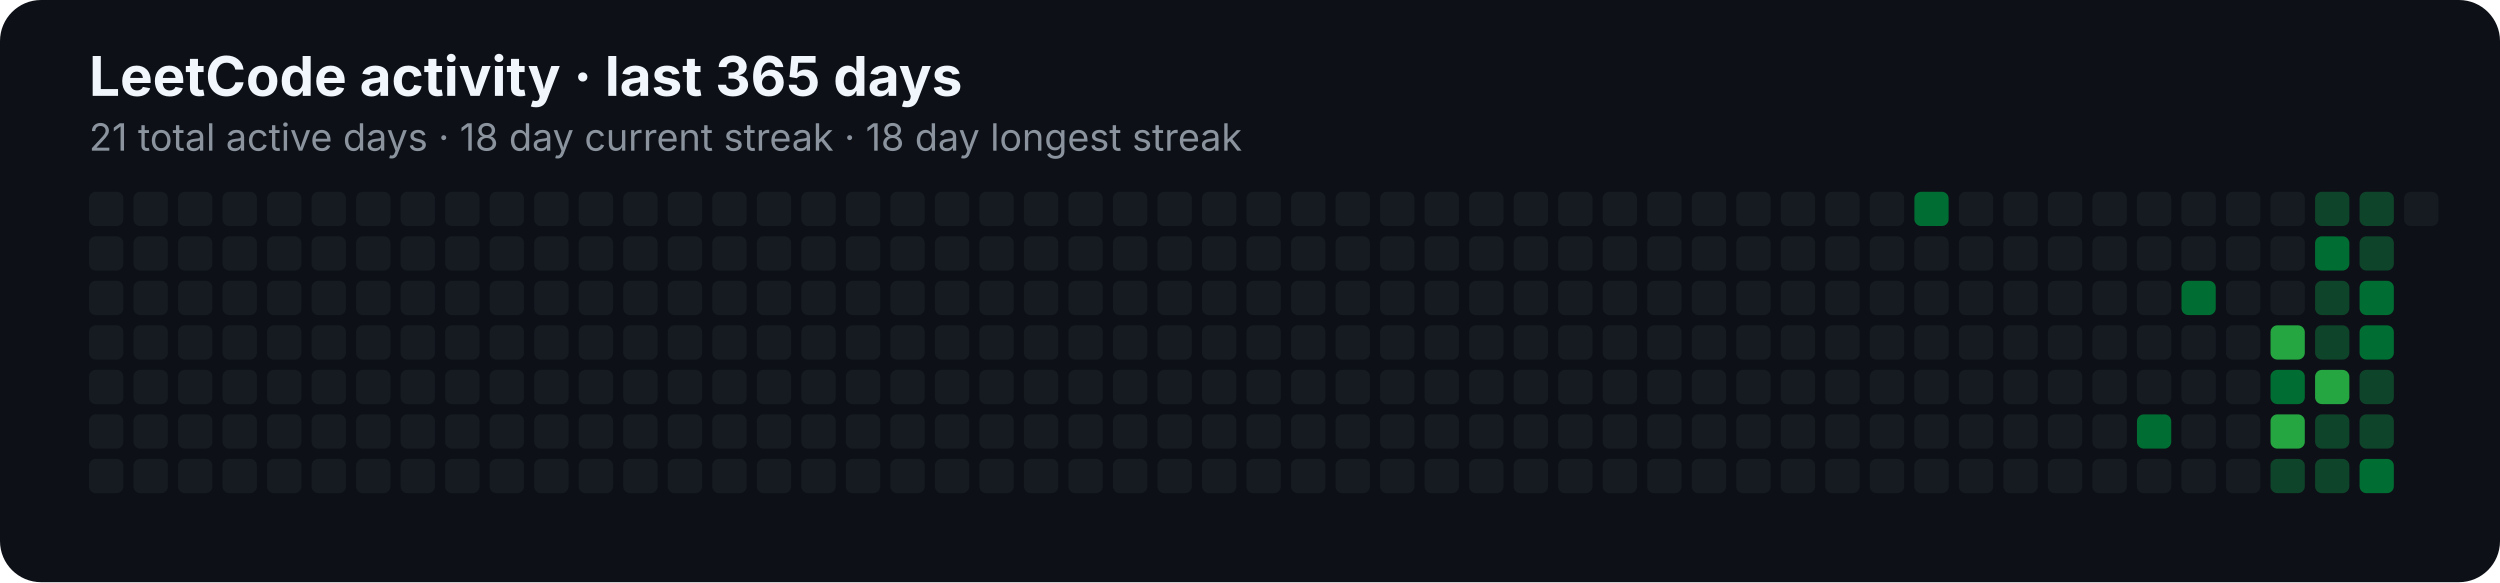
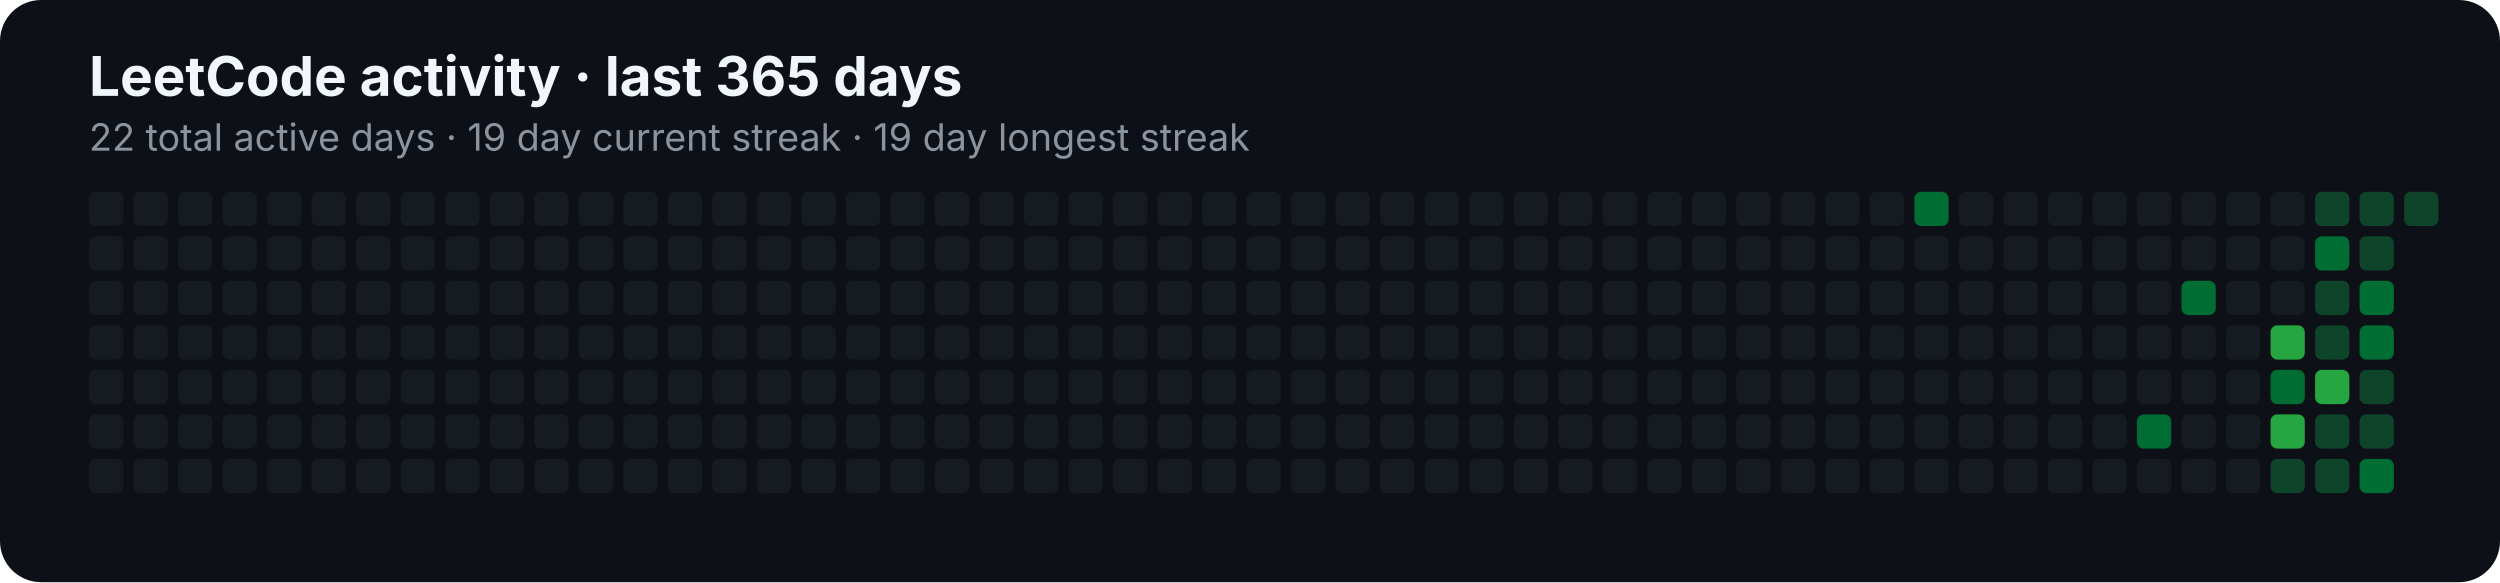
<svg xmlns="http://www.w3.org/2000/svg" width="730" height="170" role="img" aria-label="LeetCode activity over the last 365 days">
  <rect width="100%" height="100%" rx="12" fill="#0d1117" />
  <style>text{font-family:-apple-system,BlinkMacSystemFont,Segoe UI,sans-serif;fill:#8b949e}.h{font-size:16px;font-weight:650;fill:#f0f6fc}.s{font-size:11px}</style>
  <text x="26" y="28" class="h">LeetCode activity · last 365 days</text>
-   <text x="26" y="44" class="s">21 total active days · 18 day current streak · 18 day longest streak</text>
+   <text x="26" y="44" class="s">22 total active days · 19 day current streak · 19 day longest streak</text>
  <rect x="26" y="56" width="10" height="10" rx="2" fill="#161b22" />
  <rect x="26" y="69" width="10" height="10" rx="2" fill="#161b22" />
  <rect x="26" y="82" width="10" height="10" rx="2" fill="#161b22" />
  <rect x="26" y="95" width="10" height="10" rx="2" fill="#161b22" />
  <rect x="26" y="108" width="10" height="10" rx="2" fill="#161b22" />
  <rect x="26" y="121" width="10" height="10" rx="2" fill="#161b22" />
  <rect x="26" y="134" width="10" height="10" rx="2" fill="#161b22" />
  <rect x="39" y="56" width="10" height="10" rx="2" fill="#161b22" />
  <rect x="39" y="69" width="10" height="10" rx="2" fill="#161b22" />
  <rect x="39" y="82" width="10" height="10" rx="2" fill="#161b22" />
  <rect x="39" y="95" width="10" height="10" rx="2" fill="#161b22" />
  <rect x="39" y="108" width="10" height="10" rx="2" fill="#161b22" />
  <rect x="39" y="121" width="10" height="10" rx="2" fill="#161b22" />
  <rect x="39" y="134" width="10" height="10" rx="2" fill="#161b22" />
  <rect x="52" y="56" width="10" height="10" rx="2" fill="#161b22" />
  <rect x="52" y="69" width="10" height="10" rx="2" fill="#161b22" />
  <rect x="52" y="82" width="10" height="10" rx="2" fill="#161b22" />
  <rect x="52" y="95" width="10" height="10" rx="2" fill="#161b22" />
  <rect x="52" y="108" width="10" height="10" rx="2" fill="#161b22" />
  <rect x="52" y="121" width="10" height="10" rx="2" fill="#161b22" />
  <rect x="52" y="134" width="10" height="10" rx="2" fill="#161b22" />
  <rect x="65" y="56" width="10" height="10" rx="2" fill="#161b22" />
  <rect x="65" y="69" width="10" height="10" rx="2" fill="#161b22" />
  <rect x="65" y="82" width="10" height="10" rx="2" fill="#161b22" />
  <rect x="65" y="95" width="10" height="10" rx="2" fill="#161b22" />
  <rect x="65" y="108" width="10" height="10" rx="2" fill="#161b22" />
  <rect x="65" y="121" width="10" height="10" rx="2" fill="#161b22" />
  <rect x="65" y="134" width="10" height="10" rx="2" fill="#161b22" />
  <rect x="78" y="56" width="10" height="10" rx="2" fill="#161b22" />
  <rect x="78" y="69" width="10" height="10" rx="2" fill="#161b22" />
  <rect x="78" y="82" width="10" height="10" rx="2" fill="#161b22" />
  <rect x="78" y="95" width="10" height="10" rx="2" fill="#161b22" />
  <rect x="78" y="108" width="10" height="10" rx="2" fill="#161b22" />
  <rect x="78" y="121" width="10" height="10" rx="2" fill="#161b22" />
  <rect x="78" y="134" width="10" height="10" rx="2" fill="#161b22" />
  <rect x="91" y="56" width="10" height="10" rx="2" fill="#161b22" />
  <rect x="91" y="69" width="10" height="10" rx="2" fill="#161b22" />
  <rect x="91" y="82" width="10" height="10" rx="2" fill="#161b22" />
  <rect x="91" y="95" width="10" height="10" rx="2" fill="#161b22" />
  <rect x="91" y="108" width="10" height="10" rx="2" fill="#161b22" />
  <rect x="91" y="121" width="10" height="10" rx="2" fill="#161b22" />
  <rect x="91" y="134" width="10" height="10" rx="2" fill="#161b22" />
  <rect x="104" y="56" width="10" height="10" rx="2" fill="#161b22" />
  <rect x="104" y="69" width="10" height="10" rx="2" fill="#161b22" />
  <rect x="104" y="82" width="10" height="10" rx="2" fill="#161b22" />
  <rect x="104" y="95" width="10" height="10" rx="2" fill="#161b22" />
  <rect x="104" y="108" width="10" height="10" rx="2" fill="#161b22" />
  <rect x="104" y="121" width="10" height="10" rx="2" fill="#161b22" />
  <rect x="104" y="134" width="10" height="10" rx="2" fill="#161b22" />
  <rect x="117" y="56" width="10" height="10" rx="2" fill="#161b22" />
  <rect x="117" y="69" width="10" height="10" rx="2" fill="#161b22" />
  <rect x="117" y="82" width="10" height="10" rx="2" fill="#161b22" />
  <rect x="117" y="95" width="10" height="10" rx="2" fill="#161b22" />
  <rect x="117" y="108" width="10" height="10" rx="2" fill="#161b22" />
  <rect x="117" y="121" width="10" height="10" rx="2" fill="#161b22" />
  <rect x="117" y="134" width="10" height="10" rx="2" fill="#161b22" />
  <rect x="130" y="56" width="10" height="10" rx="2" fill="#161b22" />
  <rect x="130" y="69" width="10" height="10" rx="2" fill="#161b22" />
  <rect x="130" y="82" width="10" height="10" rx="2" fill="#161b22" />
  <rect x="130" y="95" width="10" height="10" rx="2" fill="#161b22" />
  <rect x="130" y="108" width="10" height="10" rx="2" fill="#161b22" />
  <rect x="130" y="121" width="10" height="10" rx="2" fill="#161b22" />
  <rect x="130" y="134" width="10" height="10" rx="2" fill="#161b22" />
  <rect x="143" y="56" width="10" height="10" rx="2" fill="#161b22" />
  <rect x="143" y="69" width="10" height="10" rx="2" fill="#161b22" />
  <rect x="143" y="82" width="10" height="10" rx="2" fill="#161b22" />
  <rect x="143" y="95" width="10" height="10" rx="2" fill="#161b22" />
  <rect x="143" y="108" width="10" height="10" rx="2" fill="#161b22" />
  <rect x="143" y="121" width="10" height="10" rx="2" fill="#161b22" />
  <rect x="143" y="134" width="10" height="10" rx="2" fill="#161b22" />
  <rect x="156" y="56" width="10" height="10" rx="2" fill="#161b22" />
  <rect x="156" y="69" width="10" height="10" rx="2" fill="#161b22" />
  <rect x="156" y="82" width="10" height="10" rx="2" fill="#161b22" />
  <rect x="156" y="95" width="10" height="10" rx="2" fill="#161b22" />
  <rect x="156" y="108" width="10" height="10" rx="2" fill="#161b22" />
  <rect x="156" y="121" width="10" height="10" rx="2" fill="#161b22" />
  <rect x="156" y="134" width="10" height="10" rx="2" fill="#161b22" />
  <rect x="169" y="56" width="10" height="10" rx="2" fill="#161b22" />
  <rect x="169" y="69" width="10" height="10" rx="2" fill="#161b22" />
  <rect x="169" y="82" width="10" height="10" rx="2" fill="#161b22" />
  <rect x="169" y="95" width="10" height="10" rx="2" fill="#161b22" />
  <rect x="169" y="108" width="10" height="10" rx="2" fill="#161b22" />
  <rect x="169" y="121" width="10" height="10" rx="2" fill="#161b22" />
  <rect x="169" y="134" width="10" height="10" rx="2" fill="#161b22" />
  <rect x="182" y="56" width="10" height="10" rx="2" fill="#161b22" />
  <rect x="182" y="69" width="10" height="10" rx="2" fill="#161b22" />
  <rect x="182" y="82" width="10" height="10" rx="2" fill="#161b22" />
  <rect x="182" y="95" width="10" height="10" rx="2" fill="#161b22" />
  <rect x="182" y="108" width="10" height="10" rx="2" fill="#161b22" />
  <rect x="182" y="121" width="10" height="10" rx="2" fill="#161b22" />
  <rect x="182" y="134" width="10" height="10" rx="2" fill="#161b22" />
  <rect x="195" y="56" width="10" height="10" rx="2" fill="#161b22" />
  <rect x="195" y="69" width="10" height="10" rx="2" fill="#161b22" />
  <rect x="195" y="82" width="10" height="10" rx="2" fill="#161b22" />
  <rect x="195" y="95" width="10" height="10" rx="2" fill="#161b22" />
  <rect x="195" y="108" width="10" height="10" rx="2" fill="#161b22" />
  <rect x="195" y="121" width="10" height="10" rx="2" fill="#161b22" />
  <rect x="195" y="134" width="10" height="10" rx="2" fill="#161b22" />
  <rect x="208" y="56" width="10" height="10" rx="2" fill="#161b22" />
  <rect x="208" y="69" width="10" height="10" rx="2" fill="#161b22" />
  <rect x="208" y="82" width="10" height="10" rx="2" fill="#161b22" />
  <rect x="208" y="95" width="10" height="10" rx="2" fill="#161b22" />
  <rect x="208" y="108" width="10" height="10" rx="2" fill="#161b22" />
  <rect x="208" y="121" width="10" height="10" rx="2" fill="#161b22" />
  <rect x="208" y="134" width="10" height="10" rx="2" fill="#161b22" />
  <rect x="221" y="56" width="10" height="10" rx="2" fill="#161b22" />
  <rect x="221" y="69" width="10" height="10" rx="2" fill="#161b22" />
  <rect x="221" y="82" width="10" height="10" rx="2" fill="#161b22" />
  <rect x="221" y="95" width="10" height="10" rx="2" fill="#161b22" />
  <rect x="221" y="108" width="10" height="10" rx="2" fill="#161b22" />
  <rect x="221" y="121" width="10" height="10" rx="2" fill="#161b22" />
  <rect x="221" y="134" width="10" height="10" rx="2" fill="#161b22" />
  <rect x="234" y="56" width="10" height="10" rx="2" fill="#161b22" />
  <rect x="234" y="69" width="10" height="10" rx="2" fill="#161b22" />
  <rect x="234" y="82" width="10" height="10" rx="2" fill="#161b22" />
  <rect x="234" y="95" width="10" height="10" rx="2" fill="#161b22" />
  <rect x="234" y="108" width="10" height="10" rx="2" fill="#161b22" />
  <rect x="234" y="121" width="10" height="10" rx="2" fill="#161b22" />
  <rect x="234" y="134" width="10" height="10" rx="2" fill="#161b22" />
  <rect x="247" y="56" width="10" height="10" rx="2" fill="#161b22" />
  <rect x="247" y="69" width="10" height="10" rx="2" fill="#161b22" />
  <rect x="247" y="82" width="10" height="10" rx="2" fill="#161b22" />
  <rect x="247" y="95" width="10" height="10" rx="2" fill="#161b22" />
  <rect x="247" y="108" width="10" height="10" rx="2" fill="#161b22" />
  <rect x="247" y="121" width="10" height="10" rx="2" fill="#161b22" />
  <rect x="247" y="134" width="10" height="10" rx="2" fill="#161b22" />
  <rect x="260" y="56" width="10" height="10" rx="2" fill="#161b22" />
  <rect x="260" y="69" width="10" height="10" rx="2" fill="#161b22" />
  <rect x="260" y="82" width="10" height="10" rx="2" fill="#161b22" />
  <rect x="260" y="95" width="10" height="10" rx="2" fill="#161b22" />
  <rect x="260" y="108" width="10" height="10" rx="2" fill="#161b22" />
  <rect x="260" y="121" width="10" height="10" rx="2" fill="#161b22" />
  <rect x="260" y="134" width="10" height="10" rx="2" fill="#161b22" />
  <rect x="273" y="56" width="10" height="10" rx="2" fill="#161b22" />
  <rect x="273" y="69" width="10" height="10" rx="2" fill="#161b22" />
  <rect x="273" y="82" width="10" height="10" rx="2" fill="#161b22" />
  <rect x="273" y="95" width="10" height="10" rx="2" fill="#161b22" />
  <rect x="273" y="108" width="10" height="10" rx="2" fill="#161b22" />
  <rect x="273" y="121" width="10" height="10" rx="2" fill="#161b22" />
  <rect x="273" y="134" width="10" height="10" rx="2" fill="#161b22" />
  <rect x="286" y="56" width="10" height="10" rx="2" fill="#161b22" />
  <rect x="286" y="69" width="10" height="10" rx="2" fill="#161b22" />
  <rect x="286" y="82" width="10" height="10" rx="2" fill="#161b22" />
  <rect x="286" y="95" width="10" height="10" rx="2" fill="#161b22" />
  <rect x="286" y="108" width="10" height="10" rx="2" fill="#161b22" />
  <rect x="286" y="121" width="10" height="10" rx="2" fill="#161b22" />
  <rect x="286" y="134" width="10" height="10" rx="2" fill="#161b22" />
  <rect x="299" y="56" width="10" height="10" rx="2" fill="#161b22" />
  <rect x="299" y="69" width="10" height="10" rx="2" fill="#161b22" />
  <rect x="299" y="82" width="10" height="10" rx="2" fill="#161b22" />
  <rect x="299" y="95" width="10" height="10" rx="2" fill="#161b22" />
  <rect x="299" y="108" width="10" height="10" rx="2" fill="#161b22" />
  <rect x="299" y="121" width="10" height="10" rx="2" fill="#161b22" />
  <rect x="299" y="134" width="10" height="10" rx="2" fill="#161b22" />
  <rect x="312" y="56" width="10" height="10" rx="2" fill="#161b22" />
  <rect x="312" y="69" width="10" height="10" rx="2" fill="#161b22" />
  <rect x="312" y="82" width="10" height="10" rx="2" fill="#161b22" />
  <rect x="312" y="95" width="10" height="10" rx="2" fill="#161b22" />
  <rect x="312" y="108" width="10" height="10" rx="2" fill="#161b22" />
  <rect x="312" y="121" width="10" height="10" rx="2" fill="#161b22" />
  <rect x="312" y="134" width="10" height="10" rx="2" fill="#161b22" />
  <rect x="325" y="56" width="10" height="10" rx="2" fill="#161b22" />
  <rect x="325" y="69" width="10" height="10" rx="2" fill="#161b22" />
  <rect x="325" y="82" width="10" height="10" rx="2" fill="#161b22" />
  <rect x="325" y="95" width="10" height="10" rx="2" fill="#161b22" />
  <rect x="325" y="108" width="10" height="10" rx="2" fill="#161b22" />
  <rect x="325" y="121" width="10" height="10" rx="2" fill="#161b22" />
  <rect x="325" y="134" width="10" height="10" rx="2" fill="#161b22" />
  <rect x="338" y="56" width="10" height="10" rx="2" fill="#161b22" />
  <rect x="338" y="69" width="10" height="10" rx="2" fill="#161b22" />
  <rect x="338" y="82" width="10" height="10" rx="2" fill="#161b22" />
  <rect x="338" y="95" width="10" height="10" rx="2" fill="#161b22" />
  <rect x="338" y="108" width="10" height="10" rx="2" fill="#161b22" />
  <rect x="338" y="121" width="10" height="10" rx="2" fill="#161b22" />
  <rect x="338" y="134" width="10" height="10" rx="2" fill="#161b22" />
  <rect x="351" y="56" width="10" height="10" rx="2" fill="#161b22" />
  <rect x="351" y="69" width="10" height="10" rx="2" fill="#161b22" />
  <rect x="351" y="82" width="10" height="10" rx="2" fill="#161b22" />
  <rect x="351" y="95" width="10" height="10" rx="2" fill="#161b22" />
  <rect x="351" y="108" width="10" height="10" rx="2" fill="#161b22" />
  <rect x="351" y="121" width="10" height="10" rx="2" fill="#161b22" />
  <rect x="351" y="134" width="10" height="10" rx="2" fill="#161b22" />
  <rect x="364" y="56" width="10" height="10" rx="2" fill="#161b22" />
  <rect x="364" y="69" width="10" height="10" rx="2" fill="#161b22" />
  <rect x="364" y="82" width="10" height="10" rx="2" fill="#161b22" />
  <rect x="364" y="95" width="10" height="10" rx="2" fill="#161b22" />
  <rect x="364" y="108" width="10" height="10" rx="2" fill="#161b22" />
  <rect x="364" y="121" width="10" height="10" rx="2" fill="#161b22" />
  <rect x="364" y="134" width="10" height="10" rx="2" fill="#161b22" />
  <rect x="377" y="56" width="10" height="10" rx="2" fill="#161b22" />
  <rect x="377" y="69" width="10" height="10" rx="2" fill="#161b22" />
  <rect x="377" y="82" width="10" height="10" rx="2" fill="#161b22" />
  <rect x="377" y="95" width="10" height="10" rx="2" fill="#161b22" />
  <rect x="377" y="108" width="10" height="10" rx="2" fill="#161b22" />
  <rect x="377" y="121" width="10" height="10" rx="2" fill="#161b22" />
  <rect x="377" y="134" width="10" height="10" rx="2" fill="#161b22" />
  <rect x="390" y="56" width="10" height="10" rx="2" fill="#161b22" />
  <rect x="390" y="69" width="10" height="10" rx="2" fill="#161b22" />
  <rect x="390" y="82" width="10" height="10" rx="2" fill="#161b22" />
  <rect x="390" y="95" width="10" height="10" rx="2" fill="#161b22" />
  <rect x="390" y="108" width="10" height="10" rx="2" fill="#161b22" />
  <rect x="390" y="121" width="10" height="10" rx="2" fill="#161b22" />
  <rect x="390" y="134" width="10" height="10" rx="2" fill="#161b22" />
  <rect x="403" y="56" width="10" height="10" rx="2" fill="#161b22" />
  <rect x="403" y="69" width="10" height="10" rx="2" fill="#161b22" />
  <rect x="403" y="82" width="10" height="10" rx="2" fill="#161b22" />
  <rect x="403" y="95" width="10" height="10" rx="2" fill="#161b22" />
  <rect x="403" y="108" width="10" height="10" rx="2" fill="#161b22" />
  <rect x="403" y="121" width="10" height="10" rx="2" fill="#161b22" />
  <rect x="403" y="134" width="10" height="10" rx="2" fill="#161b22" />
  <rect x="416" y="56" width="10" height="10" rx="2" fill="#161b22" />
  <rect x="416" y="69" width="10" height="10" rx="2" fill="#161b22" />
  <rect x="416" y="82" width="10" height="10" rx="2" fill="#161b22" />
  <rect x="416" y="95" width="10" height="10" rx="2" fill="#161b22" />
  <rect x="416" y="108" width="10" height="10" rx="2" fill="#161b22" />
  <rect x="416" y="121" width="10" height="10" rx="2" fill="#161b22" />
  <rect x="416" y="134" width="10" height="10" rx="2" fill="#161b22" />
  <rect x="429" y="56" width="10" height="10" rx="2" fill="#161b22" />
  <rect x="429" y="69" width="10" height="10" rx="2" fill="#161b22" />
  <rect x="429" y="82" width="10" height="10" rx="2" fill="#161b22" />
  <rect x="429" y="95" width="10" height="10" rx="2" fill="#161b22" />
  <rect x="429" y="108" width="10" height="10" rx="2" fill="#161b22" />
  <rect x="429" y="121" width="10" height="10" rx="2" fill="#161b22" />
  <rect x="429" y="134" width="10" height="10" rx="2" fill="#161b22" />
  <rect x="442" y="56" width="10" height="10" rx="2" fill="#161b22" />
  <rect x="442" y="69" width="10" height="10" rx="2" fill="#161b22" />
  <rect x="442" y="82" width="10" height="10" rx="2" fill="#161b22" />
  <rect x="442" y="95" width="10" height="10" rx="2" fill="#161b22" />
  <rect x="442" y="108" width="10" height="10" rx="2" fill="#161b22" />
  <rect x="442" y="121" width="10" height="10" rx="2" fill="#161b22" />
  <rect x="442" y="134" width="10" height="10" rx="2" fill="#161b22" />
  <rect x="455" y="56" width="10" height="10" rx="2" fill="#161b22" />
  <rect x="455" y="69" width="10" height="10" rx="2" fill="#161b22" />
  <rect x="455" y="82" width="10" height="10" rx="2" fill="#161b22" />
  <rect x="455" y="95" width="10" height="10" rx="2" fill="#161b22" />
  <rect x="455" y="108" width="10" height="10" rx="2" fill="#161b22" />
  <rect x="455" y="121" width="10" height="10" rx="2" fill="#161b22" />
  <rect x="455" y="134" width="10" height="10" rx="2" fill="#161b22" />
  <rect x="468" y="56" width="10" height="10" rx="2" fill="#161b22" />
  <rect x="468" y="69" width="10" height="10" rx="2" fill="#161b22" />
  <rect x="468" y="82" width="10" height="10" rx="2" fill="#161b22" />
  <rect x="468" y="95" width="10" height="10" rx="2" fill="#161b22" />
  <rect x="468" y="108" width="10" height="10" rx="2" fill="#161b22" />
  <rect x="468" y="121" width="10" height="10" rx="2" fill="#161b22" />
  <rect x="468" y="134" width="10" height="10" rx="2" fill="#161b22" />
  <rect x="481" y="56" width="10" height="10" rx="2" fill="#161b22" />
  <rect x="481" y="69" width="10" height="10" rx="2" fill="#161b22" />
  <rect x="481" y="82" width="10" height="10" rx="2" fill="#161b22" />
  <rect x="481" y="95" width="10" height="10" rx="2" fill="#161b22" />
  <rect x="481" y="108" width="10" height="10" rx="2" fill="#161b22" />
  <rect x="481" y="121" width="10" height="10" rx="2" fill="#161b22" />
  <rect x="481" y="134" width="10" height="10" rx="2" fill="#161b22" />
  <rect x="494" y="56" width="10" height="10" rx="2" fill="#161b22" />
  <rect x="494" y="69" width="10" height="10" rx="2" fill="#161b22" />
  <rect x="494" y="82" width="10" height="10" rx="2" fill="#161b22" />
  <rect x="494" y="95" width="10" height="10" rx="2" fill="#161b22" />
  <rect x="494" y="108" width="10" height="10" rx="2" fill="#161b22" />
  <rect x="494" y="121" width="10" height="10" rx="2" fill="#161b22" />
  <rect x="494" y="134" width="10" height="10" rx="2" fill="#161b22" />
  <rect x="507" y="56" width="10" height="10" rx="2" fill="#161b22" />
  <rect x="507" y="69" width="10" height="10" rx="2" fill="#161b22" />
  <rect x="507" y="82" width="10" height="10" rx="2" fill="#161b22" />
  <rect x="507" y="95" width="10" height="10" rx="2" fill="#161b22" />
  <rect x="507" y="108" width="10" height="10" rx="2" fill="#161b22" />
  <rect x="507" y="121" width="10" height="10" rx="2" fill="#161b22" />
  <rect x="507" y="134" width="10" height="10" rx="2" fill="#161b22" />
  <rect x="520" y="56" width="10" height="10" rx="2" fill="#161b22" />
  <rect x="520" y="69" width="10" height="10" rx="2" fill="#161b22" />
  <rect x="520" y="82" width="10" height="10" rx="2" fill="#161b22" />
  <rect x="520" y="95" width="10" height="10" rx="2" fill="#161b22" />
  <rect x="520" y="108" width="10" height="10" rx="2" fill="#161b22" />
  <rect x="520" y="121" width="10" height="10" rx="2" fill="#161b22" />
  <rect x="520" y="134" width="10" height="10" rx="2" fill="#161b22" />
  <rect x="533" y="56" width="10" height="10" rx="2" fill="#161b22" />
  <rect x="533" y="69" width="10" height="10" rx="2" fill="#161b22" />
  <rect x="533" y="82" width="10" height="10" rx="2" fill="#161b22" />
  <rect x="533" y="95" width="10" height="10" rx="2" fill="#161b22" />
  <rect x="533" y="108" width="10" height="10" rx="2" fill="#161b22" />
  <rect x="533" y="121" width="10" height="10" rx="2" fill="#161b22" />
  <rect x="533" y="134" width="10" height="10" rx="2" fill="#161b22" />
  <rect x="546" y="56" width="10" height="10" rx="2" fill="#161b22" />
  <rect x="546" y="69" width="10" height="10" rx="2" fill="#161b22" />
  <rect x="546" y="82" width="10" height="10" rx="2" fill="#161b22" />
  <rect x="546" y="95" width="10" height="10" rx="2" fill="#161b22" />
  <rect x="546" y="108" width="10" height="10" rx="2" fill="#161b22" />
  <rect x="546" y="121" width="10" height="10" rx="2" fill="#161b22" />
  <rect x="546" y="134" width="10" height="10" rx="2" fill="#161b22" />
  <rect x="559" y="56" width="10" height="10" rx="2" fill="#006d32" />
  <rect x="559" y="69" width="10" height="10" rx="2" fill="#161b22" />
  <rect x="559" y="82" width="10" height="10" rx="2" fill="#161b22" />
  <rect x="559" y="95" width="10" height="10" rx="2" fill="#161b22" />
  <rect x="559" y="108" width="10" height="10" rx="2" fill="#161b22" />
  <rect x="559" y="121" width="10" height="10" rx="2" fill="#161b22" />
  <rect x="559" y="134" width="10" height="10" rx="2" fill="#161b22" />
  <rect x="572" y="56" width="10" height="10" rx="2" fill="#161b22" />
  <rect x="572" y="69" width="10" height="10" rx="2" fill="#161b22" />
  <rect x="572" y="82" width="10" height="10" rx="2" fill="#161b22" />
  <rect x="572" y="95" width="10" height="10" rx="2" fill="#161b22" />
  <rect x="572" y="108" width="10" height="10" rx="2" fill="#161b22" />
  <rect x="572" y="121" width="10" height="10" rx="2" fill="#161b22" />
  <rect x="572" y="134" width="10" height="10" rx="2" fill="#161b22" />
  <rect x="585" y="56" width="10" height="10" rx="2" fill="#161b22" />
  <rect x="585" y="69" width="10" height="10" rx="2" fill="#161b22" />
  <rect x="585" y="82" width="10" height="10" rx="2" fill="#161b22" />
  <rect x="585" y="95" width="10" height="10" rx="2" fill="#161b22" />
  <rect x="585" y="108" width="10" height="10" rx="2" fill="#161b22" />
  <rect x="585" y="121" width="10" height="10" rx="2" fill="#161b22" />
  <rect x="585" y="134" width="10" height="10" rx="2" fill="#161b22" />
  <rect x="598" y="56" width="10" height="10" rx="2" fill="#161b22" />
  <rect x="598" y="69" width="10" height="10" rx="2" fill="#161b22" />
  <rect x="598" y="82" width="10" height="10" rx="2" fill="#161b22" />
  <rect x="598" y="95" width="10" height="10" rx="2" fill="#161b22" />
  <rect x="598" y="108" width="10" height="10" rx="2" fill="#161b22" />
  <rect x="598" y="121" width="10" height="10" rx="2" fill="#161b22" />
  <rect x="598" y="134" width="10" height="10" rx="2" fill="#161b22" />
  <rect x="611" y="56" width="10" height="10" rx="2" fill="#161b22" />
  <rect x="611" y="69" width="10" height="10" rx="2" fill="#161b22" />
  <rect x="611" y="82" width="10" height="10" rx="2" fill="#161b22" />
  <rect x="611" y="95" width="10" height="10" rx="2" fill="#161b22" />
  <rect x="611" y="108" width="10" height="10" rx="2" fill="#161b22" />
  <rect x="611" y="121" width="10" height="10" rx="2" fill="#161b22" />
  <rect x="611" y="134" width="10" height="10" rx="2" fill="#161b22" />
  <rect x="624" y="56" width="10" height="10" rx="2" fill="#161b22" />
  <rect x="624" y="69" width="10" height="10" rx="2" fill="#161b22" />
  <rect x="624" y="82" width="10" height="10" rx="2" fill="#161b22" />
  <rect x="624" y="95" width="10" height="10" rx="2" fill="#161b22" />
  <rect x="624" y="108" width="10" height="10" rx="2" fill="#161b22" />
  <rect x="624" y="121" width="10" height="10" rx="2" fill="#006d32" />
  <rect x="624" y="134" width="10" height="10" rx="2" fill="#161b22" />
  <rect x="637" y="56" width="10" height="10" rx="2" fill="#161b22" />
  <rect x="637" y="69" width="10" height="10" rx="2" fill="#161b22" />
  <rect x="637" y="82" width="10" height="10" rx="2" fill="#006d32" />
  <rect x="637" y="95" width="10" height="10" rx="2" fill="#161b22" />
  <rect x="637" y="108" width="10" height="10" rx="2" fill="#161b22" />
  <rect x="637" y="121" width="10" height="10" rx="2" fill="#161b22" />
  <rect x="637" y="134" width="10" height="10" rx="2" fill="#161b22" />
  <rect x="650" y="56" width="10" height="10" rx="2" fill="#161b22" />
  <rect x="650" y="69" width="10" height="10" rx="2" fill="#161b22" />
  <rect x="650" y="82" width="10" height="10" rx="2" fill="#161b22" />
  <rect x="650" y="95" width="10" height="10" rx="2" fill="#161b22" />
  <rect x="650" y="108" width="10" height="10" rx="2" fill="#161b22" />
  <rect x="650" y="121" width="10" height="10" rx="2" fill="#161b22" />
  <rect x="650" y="134" width="10" height="10" rx="2" fill="#161b22" />
  <rect x="663" y="56" width="10" height="10" rx="2" fill="#161b22" />
  <rect x="663" y="69" width="10" height="10" rx="2" fill="#161b22" />
  <rect x="663" y="82" width="10" height="10" rx="2" fill="#161b22" />
  <rect x="663" y="95" width="10" height="10" rx="2" fill="#26a641" />
  <rect x="663" y="108" width="10" height="10" rx="2" fill="#006d32" />
  <rect x="663" y="121" width="10" height="10" rx="2" fill="#26a641" />
  <rect x="663" y="134" width="10" height="10" rx="2" fill="#0e4429" />
  <rect x="676" y="56" width="10" height="10" rx="2" fill="#0e4429" />
  <rect x="676" y="69" width="10" height="10" rx="2" fill="#006d32" />
  <rect x="676" y="82" width="10" height="10" rx="2" fill="#0e4429" />
  <rect x="676" y="95" width="10" height="10" rx="2" fill="#0e4429" />
  <rect x="676" y="108" width="10" height="10" rx="2" fill="#26a641" />
  <rect x="676" y="121" width="10" height="10" rx="2" fill="#0e4429" />
  <rect x="676" y="134" width="10" height="10" rx="2" fill="#0e4429" />
  <rect x="689" y="56" width="10" height="10" rx="2" fill="#0e4429" />
  <rect x="689" y="69" width="10" height="10" rx="2" fill="#0e4429" />
  <rect x="689" y="82" width="10" height="10" rx="2" fill="#006d32" />
  <rect x="689" y="95" width="10" height="10" rx="2" fill="#006d32" />
  <rect x="689" y="108" width="10" height="10" rx="2" fill="#0e4429" />
  <rect x="689" y="121" width="10" height="10" rx="2" fill="#0e4429" />
  <rect x="689" y="134" width="10" height="10" rx="2" fill="#006d32" />
-   <rect x="702" y="56" width="10" height="10" rx="2" fill="#161b22" />
+   <rect x="702" y="56" width="10" height="10" rx="2" fill="#0e4429" />
</svg>
